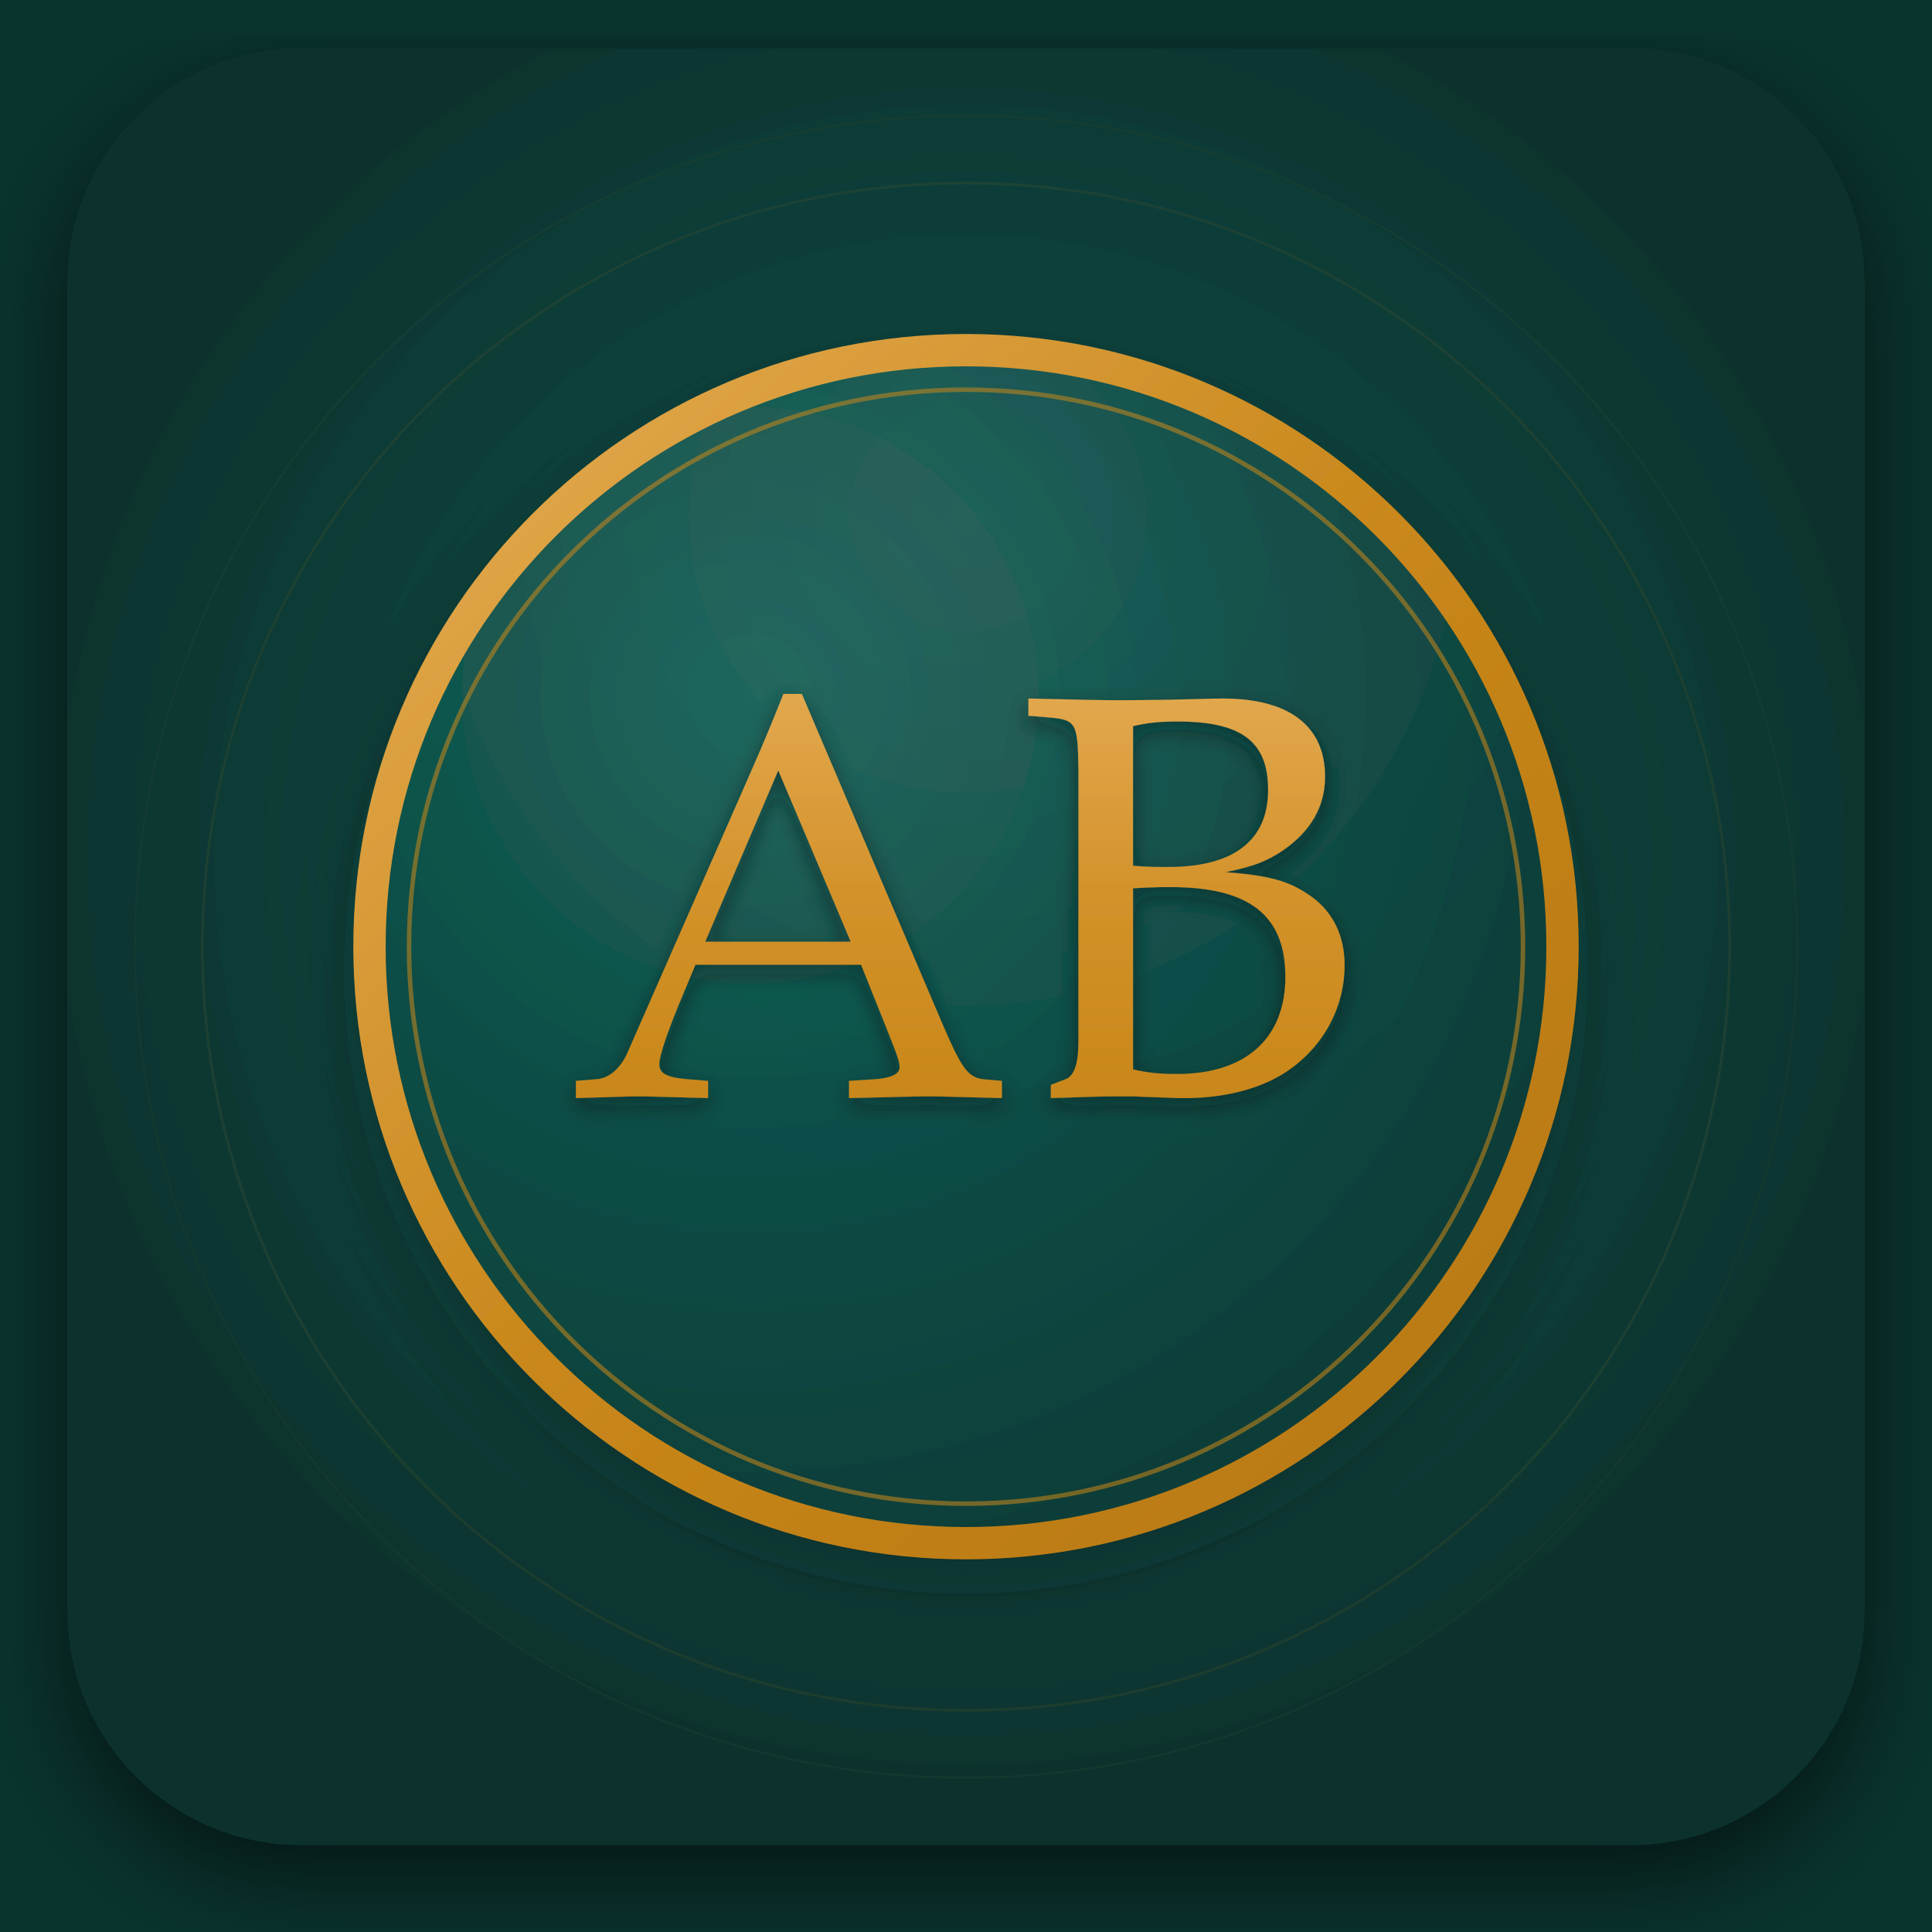
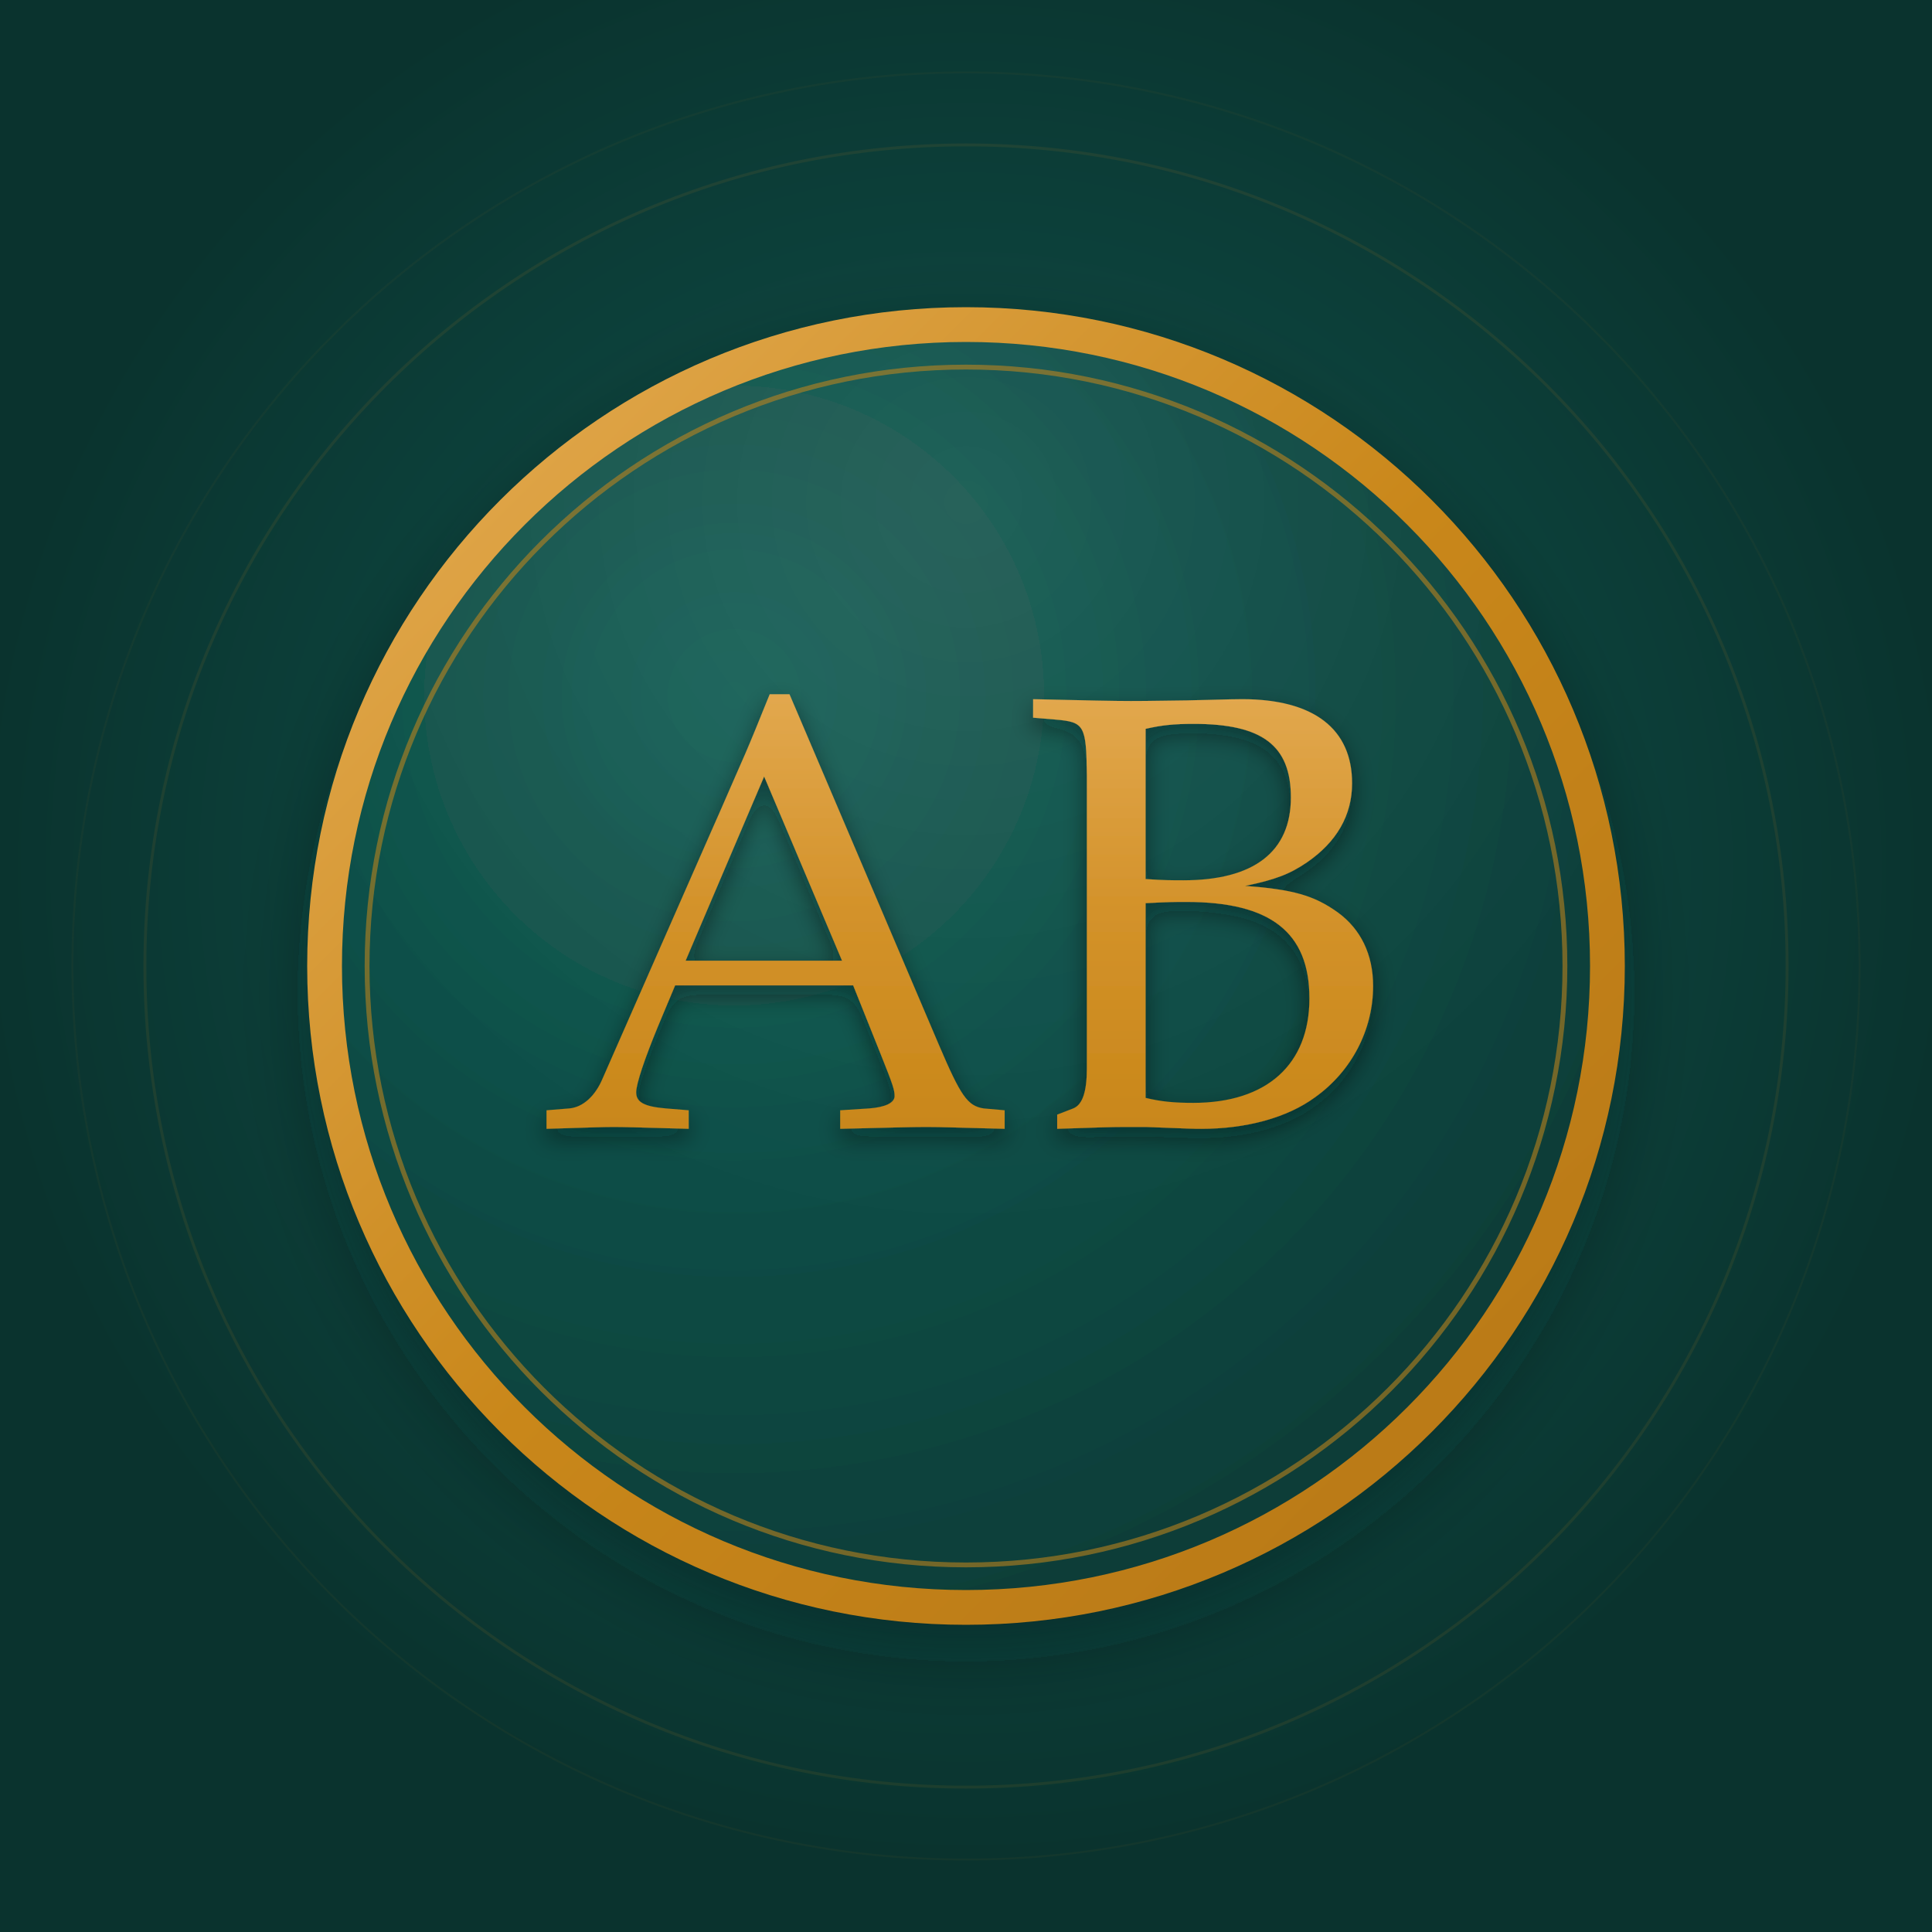
<svg xmlns="http://www.w3.org/2000/svg" width="2000" height="2000" viewBox="0 0 2000 2000" role="img" aria-labelledby="title desc">
  <defs>
    <radialGradient id="ground" cx="1000" cy="900" r="1250" gradientUnits="userSpaceOnUse">
      <stop offset="0" stop-color="#10514A" />
      <stop offset="0.45" stop-color="#0D433D" />
      <stop offset="0.82" stop-color="#0A332E" />
      <stop offset="1" stop-color="#0A332E" />
    </radialGradient>
    <radialGradient id="face" cx="760" cy="720" r="1000" gradientUnits="userSpaceOnUse">
      <stop offset="0" stop-color="#156057" />
      <stop offset="0.55" stop-color="#0F4C45" />
      <stop offset="1" stop-color="#0B3D38" />
    </radialGradient>
    <linearGradient id="amber" x1="0" y1="0" x2="0" y2="1">
      <stop offset="0" stop-color="#E2A84E" />
      <stop offset="0.5" stop-color="#D3922A" />
      <stop offset="1" stop-color="#C9871A" />
    </linearGradient>
    <linearGradient id="amberRing" x1="0" y1="0" x2="1" y2="1">
      <stop offset="0" stop-color="#E6AE56" />
      <stop offset="0.5" stop-color="#C9871A" />
      <stop offset="1" stop-color="#B57616" />
    </linearGradient>
    <filter id="shadow" x="-30%" y="-30%" width="160%" height="160%">
      <feDropShadow dx="0" dy="28" stdDeviation="44" flood-color="#04201D" flood-opacity="0.5" />
    </filter>
    <filter id="letterShadow" x="-20%" y="-20%" width="140%" height="140%">
      <feDropShadow dx="0" dy="10" stdDeviation="12" flood-color="#04201D" flood-opacity="0.45" />
    </filter>
    <radialGradient id="sheen" cx="1000" cy="520" r="760" gradientUnits="userSpaceOnUse">
      <stop offset="0" stop-color="#FFFFFF" stop-opacity="0.075" />
      <stop offset="0.6" stop-color="#FFFFFF" stop-opacity="0.025" />
      <stop offset="1" stop-color="#FFFFFF" stop-opacity="0" />
    </radialGradient>
    <clipPath id="corners">
      <rect width="2000" height="2000" rx="260" ry="260" />
    </clipPath>
    <filter id="tileShadow" x="-20%" y="-20%" width="140%" height="140%">
      <feDropShadow dx="0" dy="40" stdDeviation="50" flood-color="#000000" flood-opacity="0.55" />
    </filter>
    <clipPath id="faceClip">
      <circle cx="1000" cy="1000" r="664" />
    </clipPath>
  </defs>
-   <rect width="2000" height="2000" fill="#0A332E" />
-   <g filter="url(#tileShadow)" transform="translate(70 50) scale(0.93)">
-     <g clip-path="url(#corners)">
-       <rect width="2000" height="2000" fill="url(#ground)" />
-       <circle cx="1000" cy="1000" r="850" fill="none" stroke="#C9871A" stroke-width="3" opacity="0.10" />
-       <circle cx="1000" cy="1000" r="925" fill="none" stroke="#C9871A" stroke-width="2" opacity="0.05" />
-       <g filter="url(#shadow)">
-         <circle cx="1000" cy="1000" r="664" fill="url(#face)" />
-       </g>
-       <g clip-path="url(#faceClip)">
-         <circle cx="1000" cy="1000" r="664" fill="url(#sheen)" />
-       </g>
-       <circle cx="1000" cy="1000" r="664" fill="none" stroke="url(#amberRing)" stroke-width="36" />
-       <circle cx="1000" cy="1000" r="620" fill="none" stroke="#C9871A" stroke-width="5" opacity="0.55" />
-       <text x="1000" y="1000" text-anchor="middle" dominant-baseline="central" font-family="Gelasio, 'Iowan Old Style', 'Palatino Linotype', Palatino, Georgia, serif" font-weight="500" font-size="640" letter-spacing="0.02em" fill="url(#amber)" filter="url(#letterShadow)" dy="22">AB</text>
-     </g>
+   <rect width="2000" height="2000" fill="url(#ground)" />
+   <circle cx="1000" cy="1000" r="850" fill="none" stroke="#C9871A" stroke-width="3" opacity="0.10" />
+   <circle cx="1000" cy="1000" r="925" fill="none" stroke="#C9871A" stroke-width="2" opacity="0.05" />
+   <g filter="url(#shadow)">
+     <circle cx="1000" cy="1000" r="664" fill="url(#face)" />
  </g>
+   <g clip-path="url(#faceClip)">
+     <circle cx="1000" cy="1000" r="664" fill="url(#sheen)" />
+   </g>
+   <circle cx="1000" cy="1000" r="664" fill="none" stroke="url(#amberRing)" stroke-width="36" />
+   <circle cx="1000" cy="1000" r="620" fill="none" stroke="#C9871A" stroke-width="5" opacity="0.55" />
+   <text x="1000" y="1000" text-anchor="middle" dominant-baseline="central" font-family="Gelasio, 'Iowan Old Style', 'Palatino Linotype', Palatino, Georgia, serif" font-weight="500" font-size="640" letter-spacing="0.02em" fill="url(#amber)" filter="url(#letterShadow)" dy="22">AB</text>
</svg>
